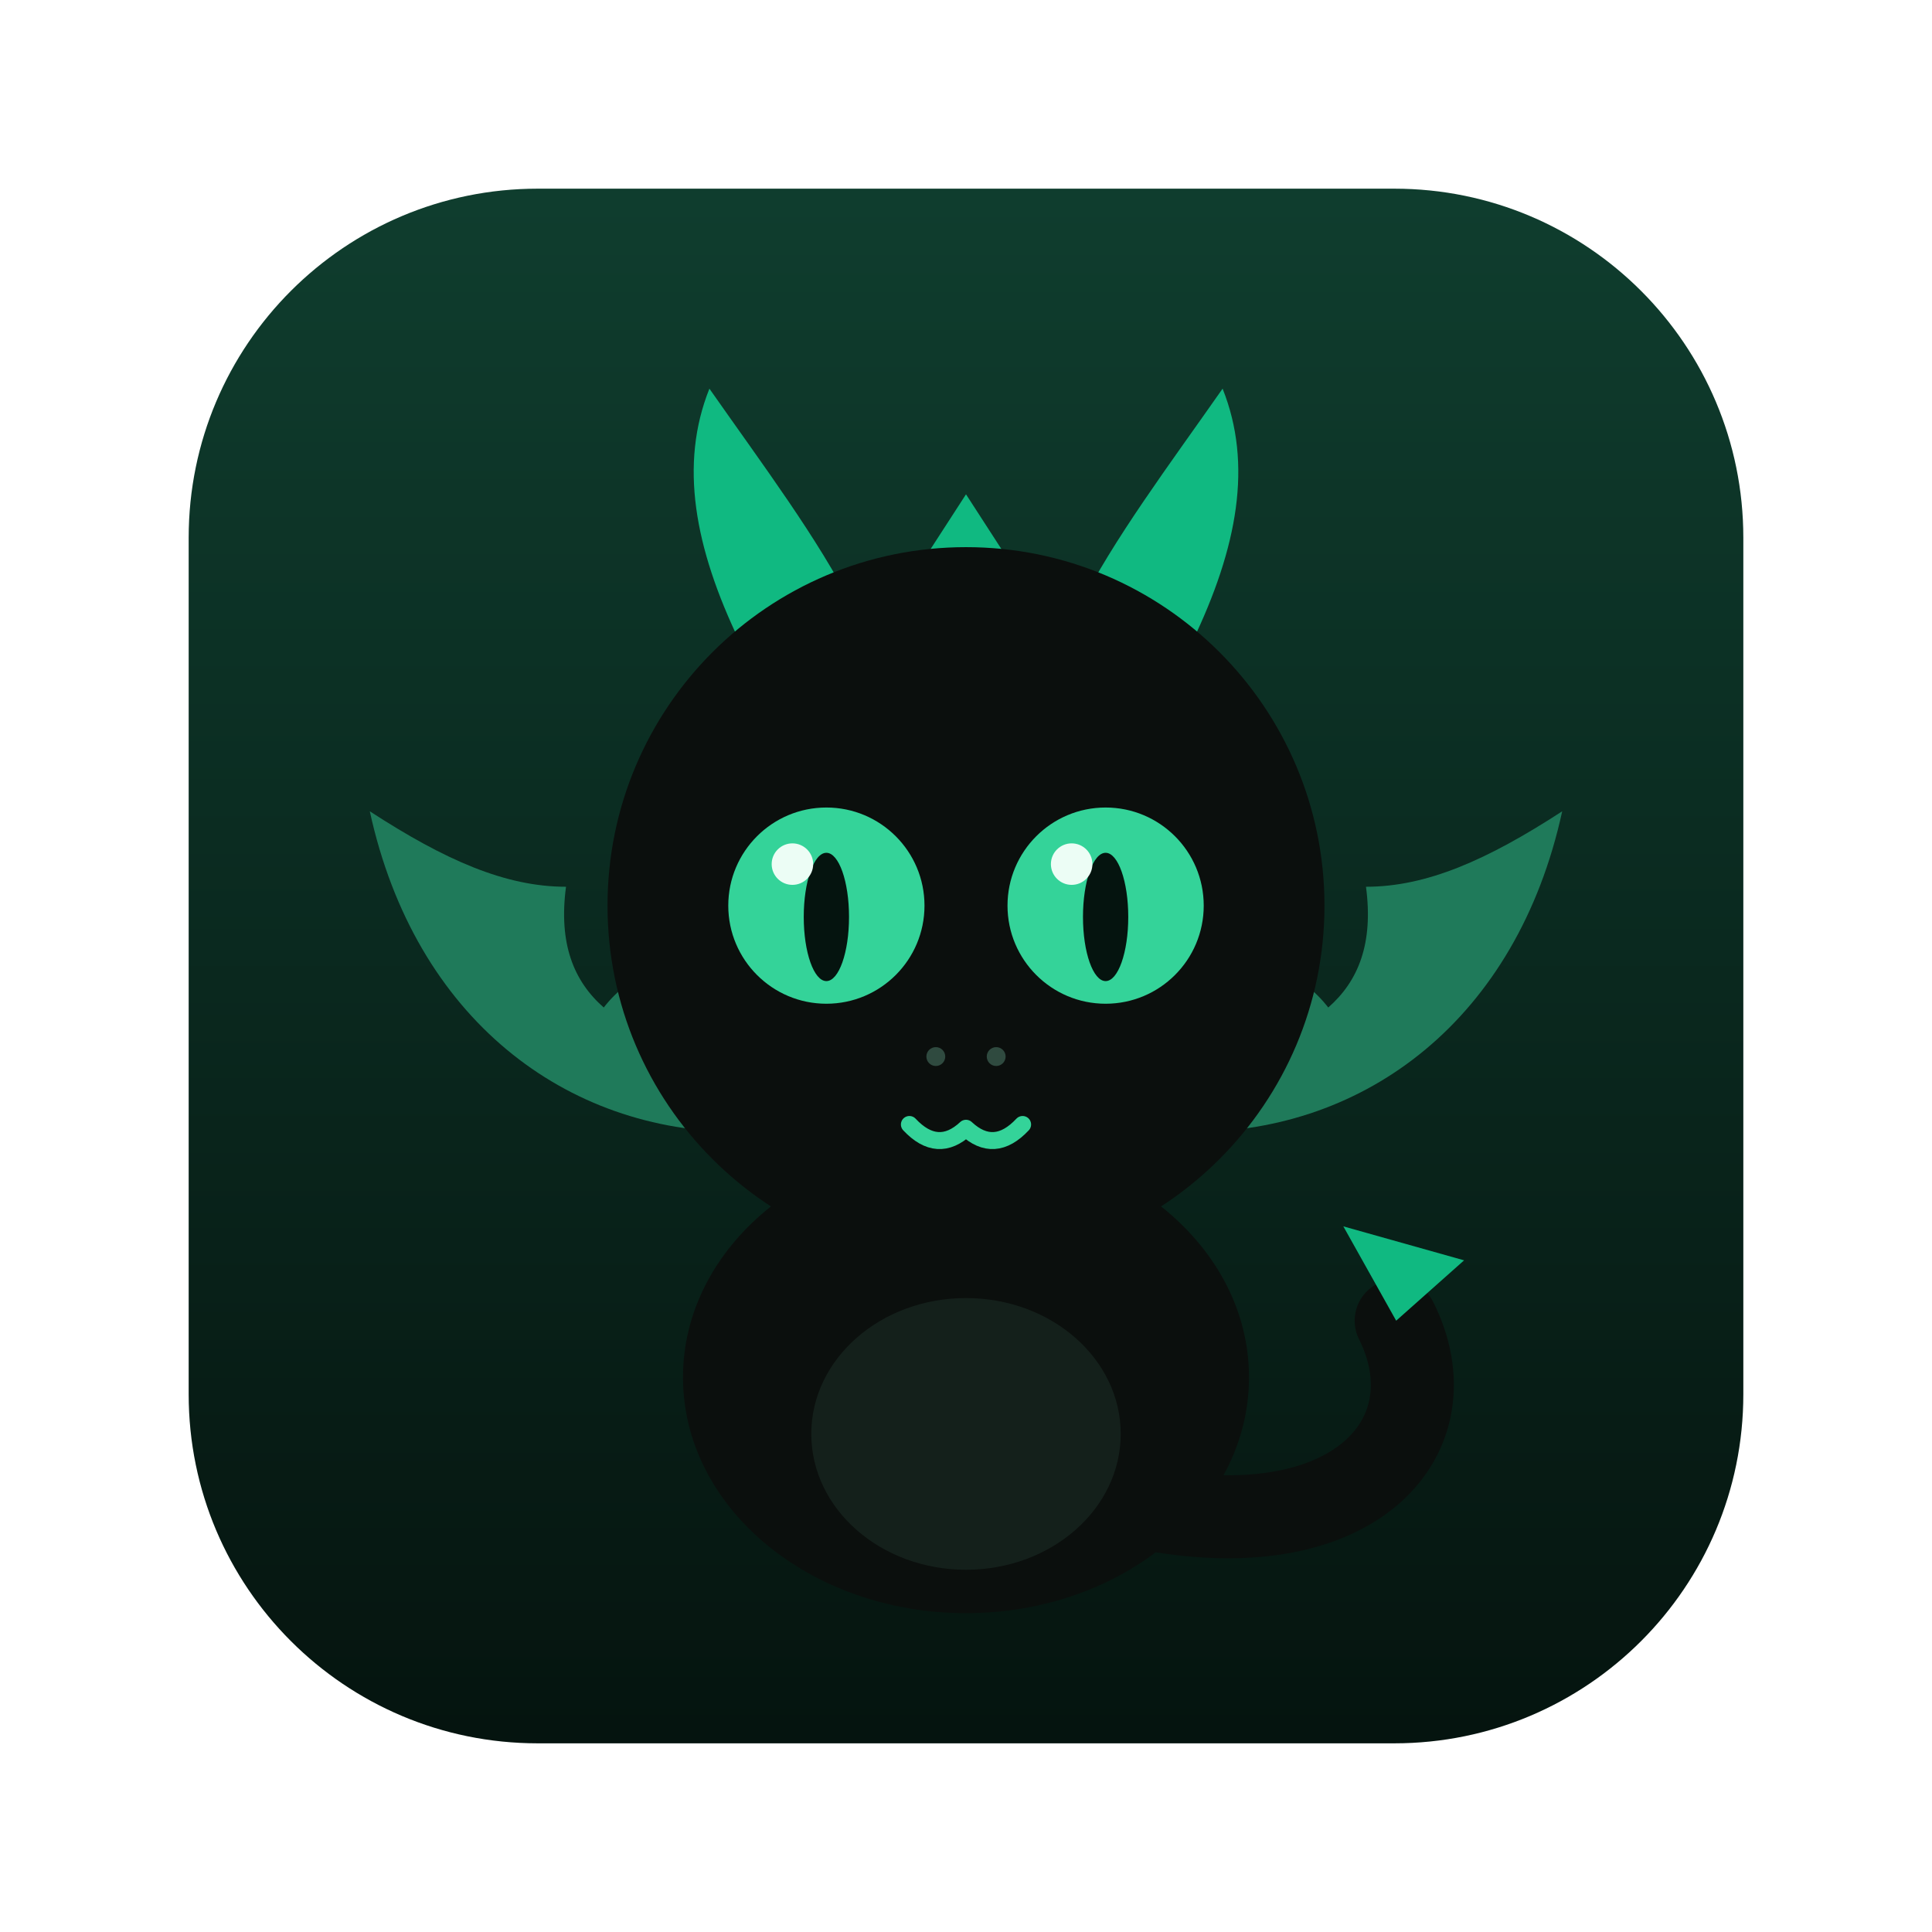
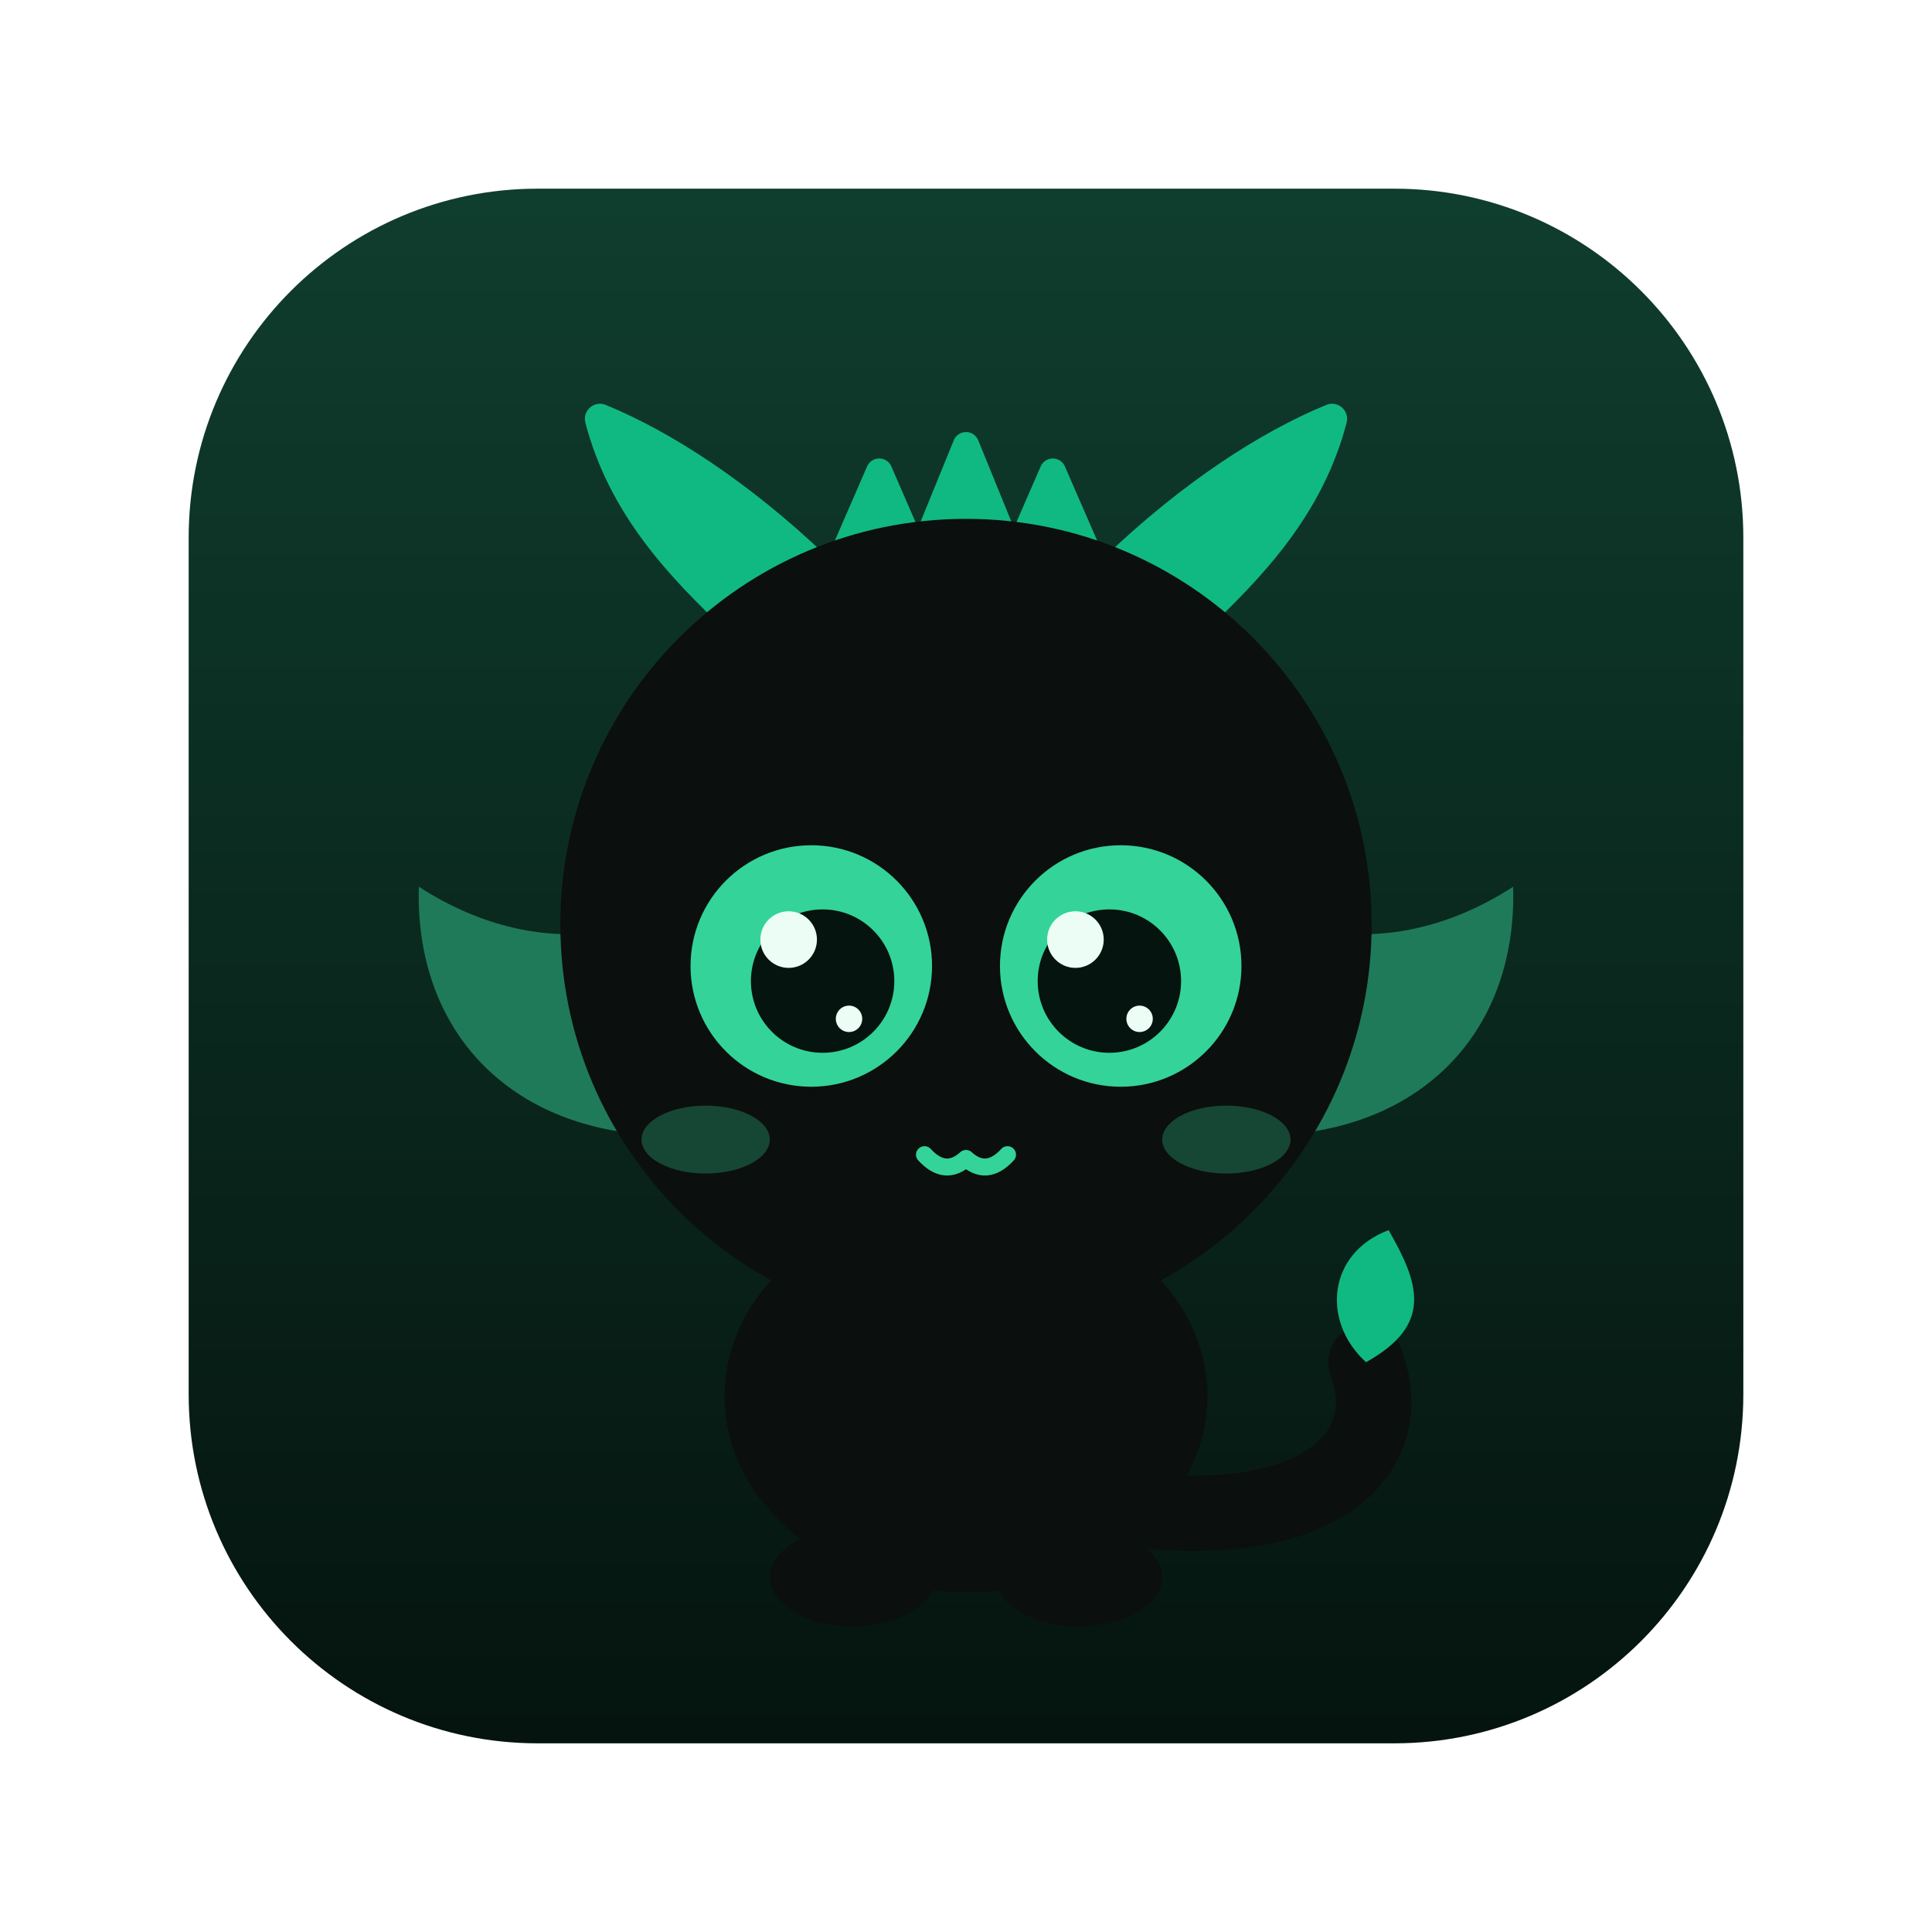
<svg xmlns="http://www.w3.org/2000/svg" viewBox="0 0 1024 1024" width="1024" height="1024">
  <defs>
    <linearGradient id="bg" x1="0" y1="0" x2="0" y2="1">
      <stop offset="0" stop-color="#0f3d2e" />
      <stop offset="1" stop-color="#05140f" />
    </linearGradient>
    <clipPath id="tile">
      <rect x="100" y="100" width="824" height="824" rx="185" />
    </clipPath>
  </defs>
  <rect x="100" y="100" width="824" height="824" rx="185" fill="url(#bg)" />
  <g clip-path="url(#tile)">
-     <path d="M610 800 C720 820 770 760 740 700" fill="none" stroke="#0b0f0d" stroke-width="44" stroke-linecap="round" />
-     <path d="M740 700 L712 650 L776 668 Z" fill="#10b981" />
-     <path d="M392 600 C300 600 220 540 196 430 C236 456 268 470 300 470 C296 500 304 520 320 534 C334 516 354 508 380 512 Z" fill="#1f7a5a" />
-     <path d="M632 600 C724 600 804 540 828 430 C788 456 756 470 724 470 C728 500 720 520 704 534 C690 516 670 508 644 512 Z" fill="#1f7a5a" />
-     <path d="M392 340 C368 290 360 246 376 206 C404 246 434 286 452 322 Z" fill="#10b981" />
-     <path d="M632 340 C656 290 664 246 648 206 C620 246 590 286 572 322 Z" fill="#10b981" />
-     <path d="M490 296 L512 262 L534 296 Z" fill="#10b981" />
-     <ellipse cx="512" cy="730" rx="150" ry="125" fill="#0b0f0d" />
-     <circle cx="512" cy="480" r="190" fill="#0b0f0d" />
-     <ellipse cx="512" cy="760" rx="82" ry="72" fill="#14201b" />
-     <circle cx="438" cy="480" r="52" fill="#34d399" />
-     <circle cx="586" cy="480" r="52" fill="#34d399" />
-     <ellipse cx="438" cy="486" rx="12" ry="34" fill="#05140f" />
-     <ellipse cx="586" cy="486" rx="12" ry="34" fill="#05140f" />
-     <circle cx="420" cy="458" r="11" fill="#ecfdf5" />
-     <circle cx="568" cy="458" r="11" fill="#ecfdf5" />
-     <circle cx="496" cy="560" r="5" fill="#2f4a3f" />
-     <circle cx="528" cy="560" r="5" fill="#2f4a3f" />
-     <path d="M482 596 Q497 612 512 598 Q527 612 542 596" fill="none" stroke="#34d399" stroke-width="9" stroke-linecap="round" stroke-linejoin="round" />
+     <path d="M600 800 C700 812 742 770 724 722" fill="none" stroke="#0b0f0d" stroke-width="40" stroke-linecap="round" />
+     <path d="M724 722 C700 700 704 664 736 652 C752 680 760 702 724 722 Z" fill="#10b981" />
+     <path d="M330 600 C262 590 220 540 222 470 C256 492 290 498 318 494 C312 530 318 560 340 576 Z" fill="#1f7a5a" />
+     <path d="M694 600 C762 590 804 540 802 470 C768 492 734 498 706 494 C712 530 706 560 684 576 Z" fill="#1f7a5a" />
+     <path d="M392 330 C360 300 330 268 318 222 C352 236 392 262 432 300 Z" fill="#10b981" stroke="#10b981" stroke-width="16" stroke-linejoin="round" />
+     <path d="M632 330 C664 300 694 268 706 222 C672 236 632 262 592 300 Z" fill="#10b981" stroke="#10b981" stroke-width="16" stroke-linejoin="round" />
+     <path d="M446 296 L466 250 L486 296 Z" fill="#10b981" stroke="#10b981" stroke-width="14" stroke-linejoin="round" />
+     <path d="M490 290 L512 236 L534 290 Z" fill="#10b981" stroke="#10b981" stroke-width="14" stroke-linejoin="round" />
+     <path d="M538 296 L558 250 L578 296 Z" fill="#10b981" stroke="#10b981" stroke-width="14" stroke-linejoin="round" />
+     <ellipse cx="512" cy="740" rx="128" ry="104" fill="#0b0f0d" />
+     <ellipse cx="452" cy="836" rx="44" ry="26" fill="#0b0f0d" />
+     <ellipse cx="572" cy="836" rx="44" ry="26" fill="#0b0f0d" />
+     <circle cx="512" cy="490" r="215" fill="#0b0f0d" />
+     <circle cx="430" cy="512" r="64" fill="#34d399" />
+     <circle cx="594" cy="512" r="64" fill="#34d399" />
+     <circle cx="436" cy="520" r="38" fill="#05140f" />
+     <circle cx="588" cy="520" r="38" fill="#05140f" />
+     <circle cx="418" cy="498" r="15" fill="#ecfdf5" />
+     <circle cx="570" cy="498" r="15" fill="#ecfdf5" />
+     <circle cx="450" cy="540" r="7" fill="#ecfdf5" />
+     <circle cx="604" cy="540" r="7" fill="#ecfdf5" />
+     <ellipse cx="374" cy="604" rx="34" ry="18" fill="#34d399" opacity="0.28" />
+     <ellipse cx="650" cy="604" rx="34" ry="18" fill="#34d399" opacity="0.28" />
+     <path d="M490 612 Q501 624 512 614 Q523 624 534 612" fill="none" stroke="#34d399" stroke-width="9" stroke-linecap="round" stroke-linejoin="round" />
  </g>
</svg>
